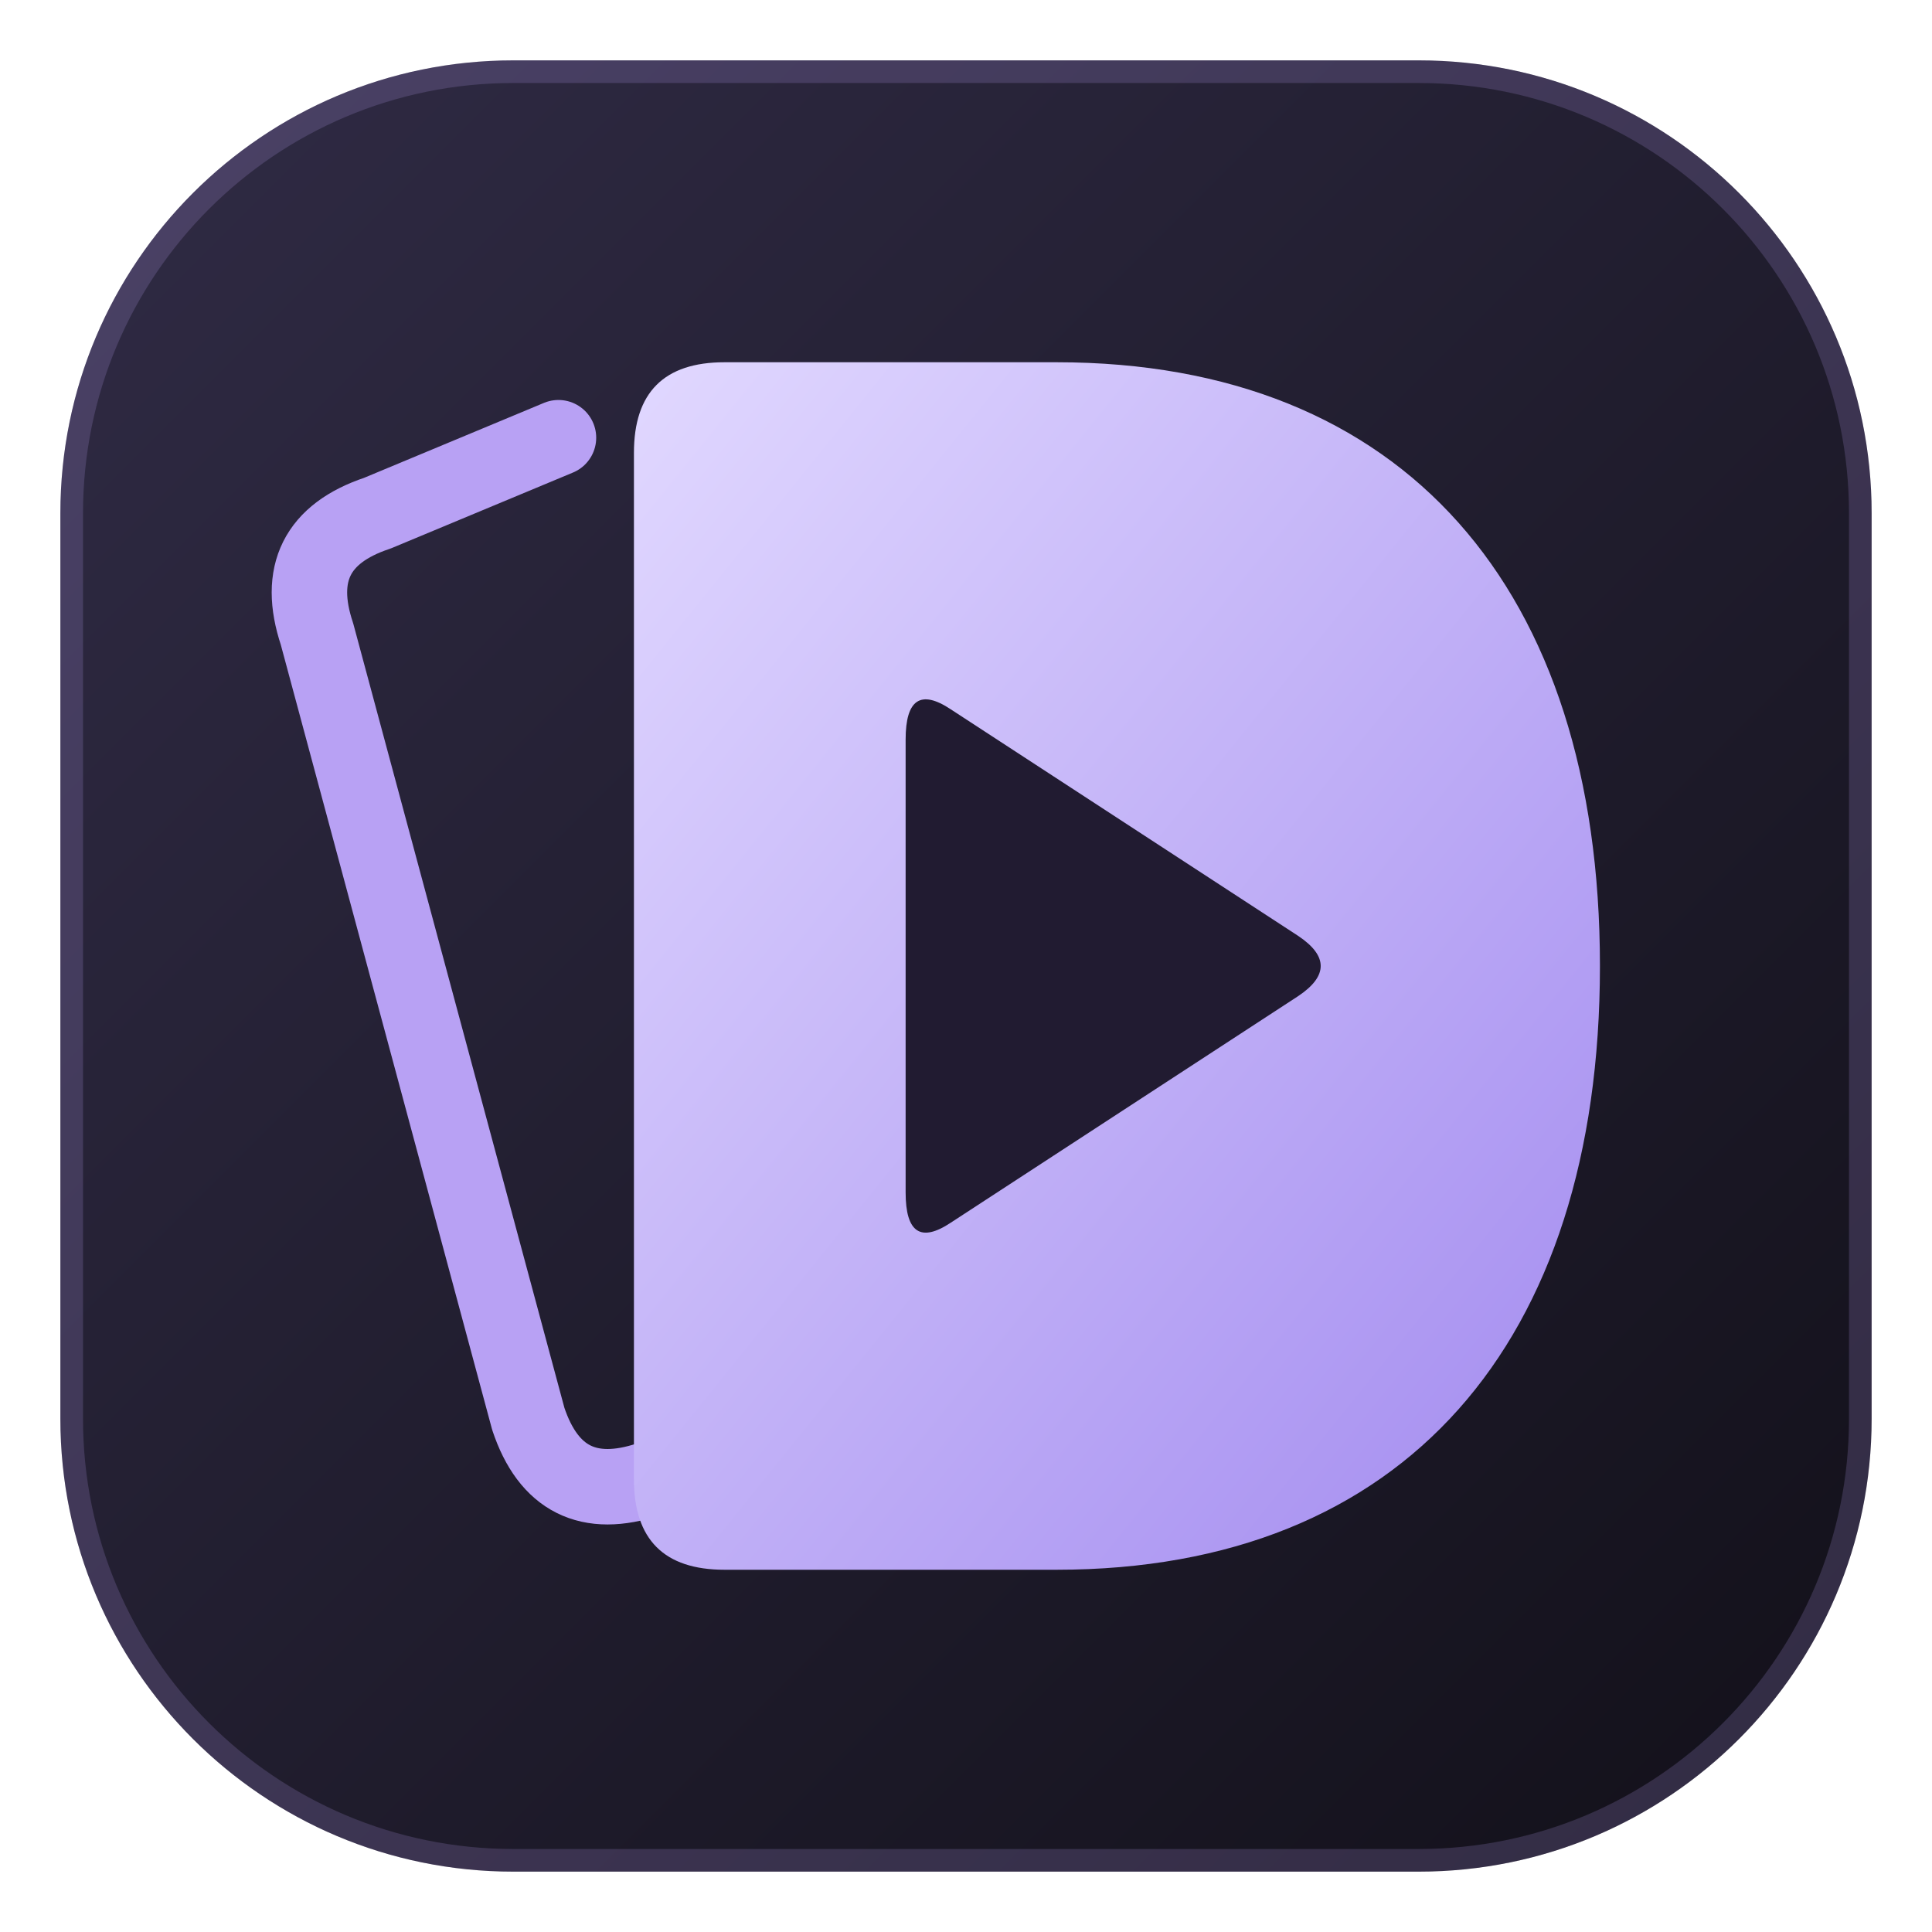
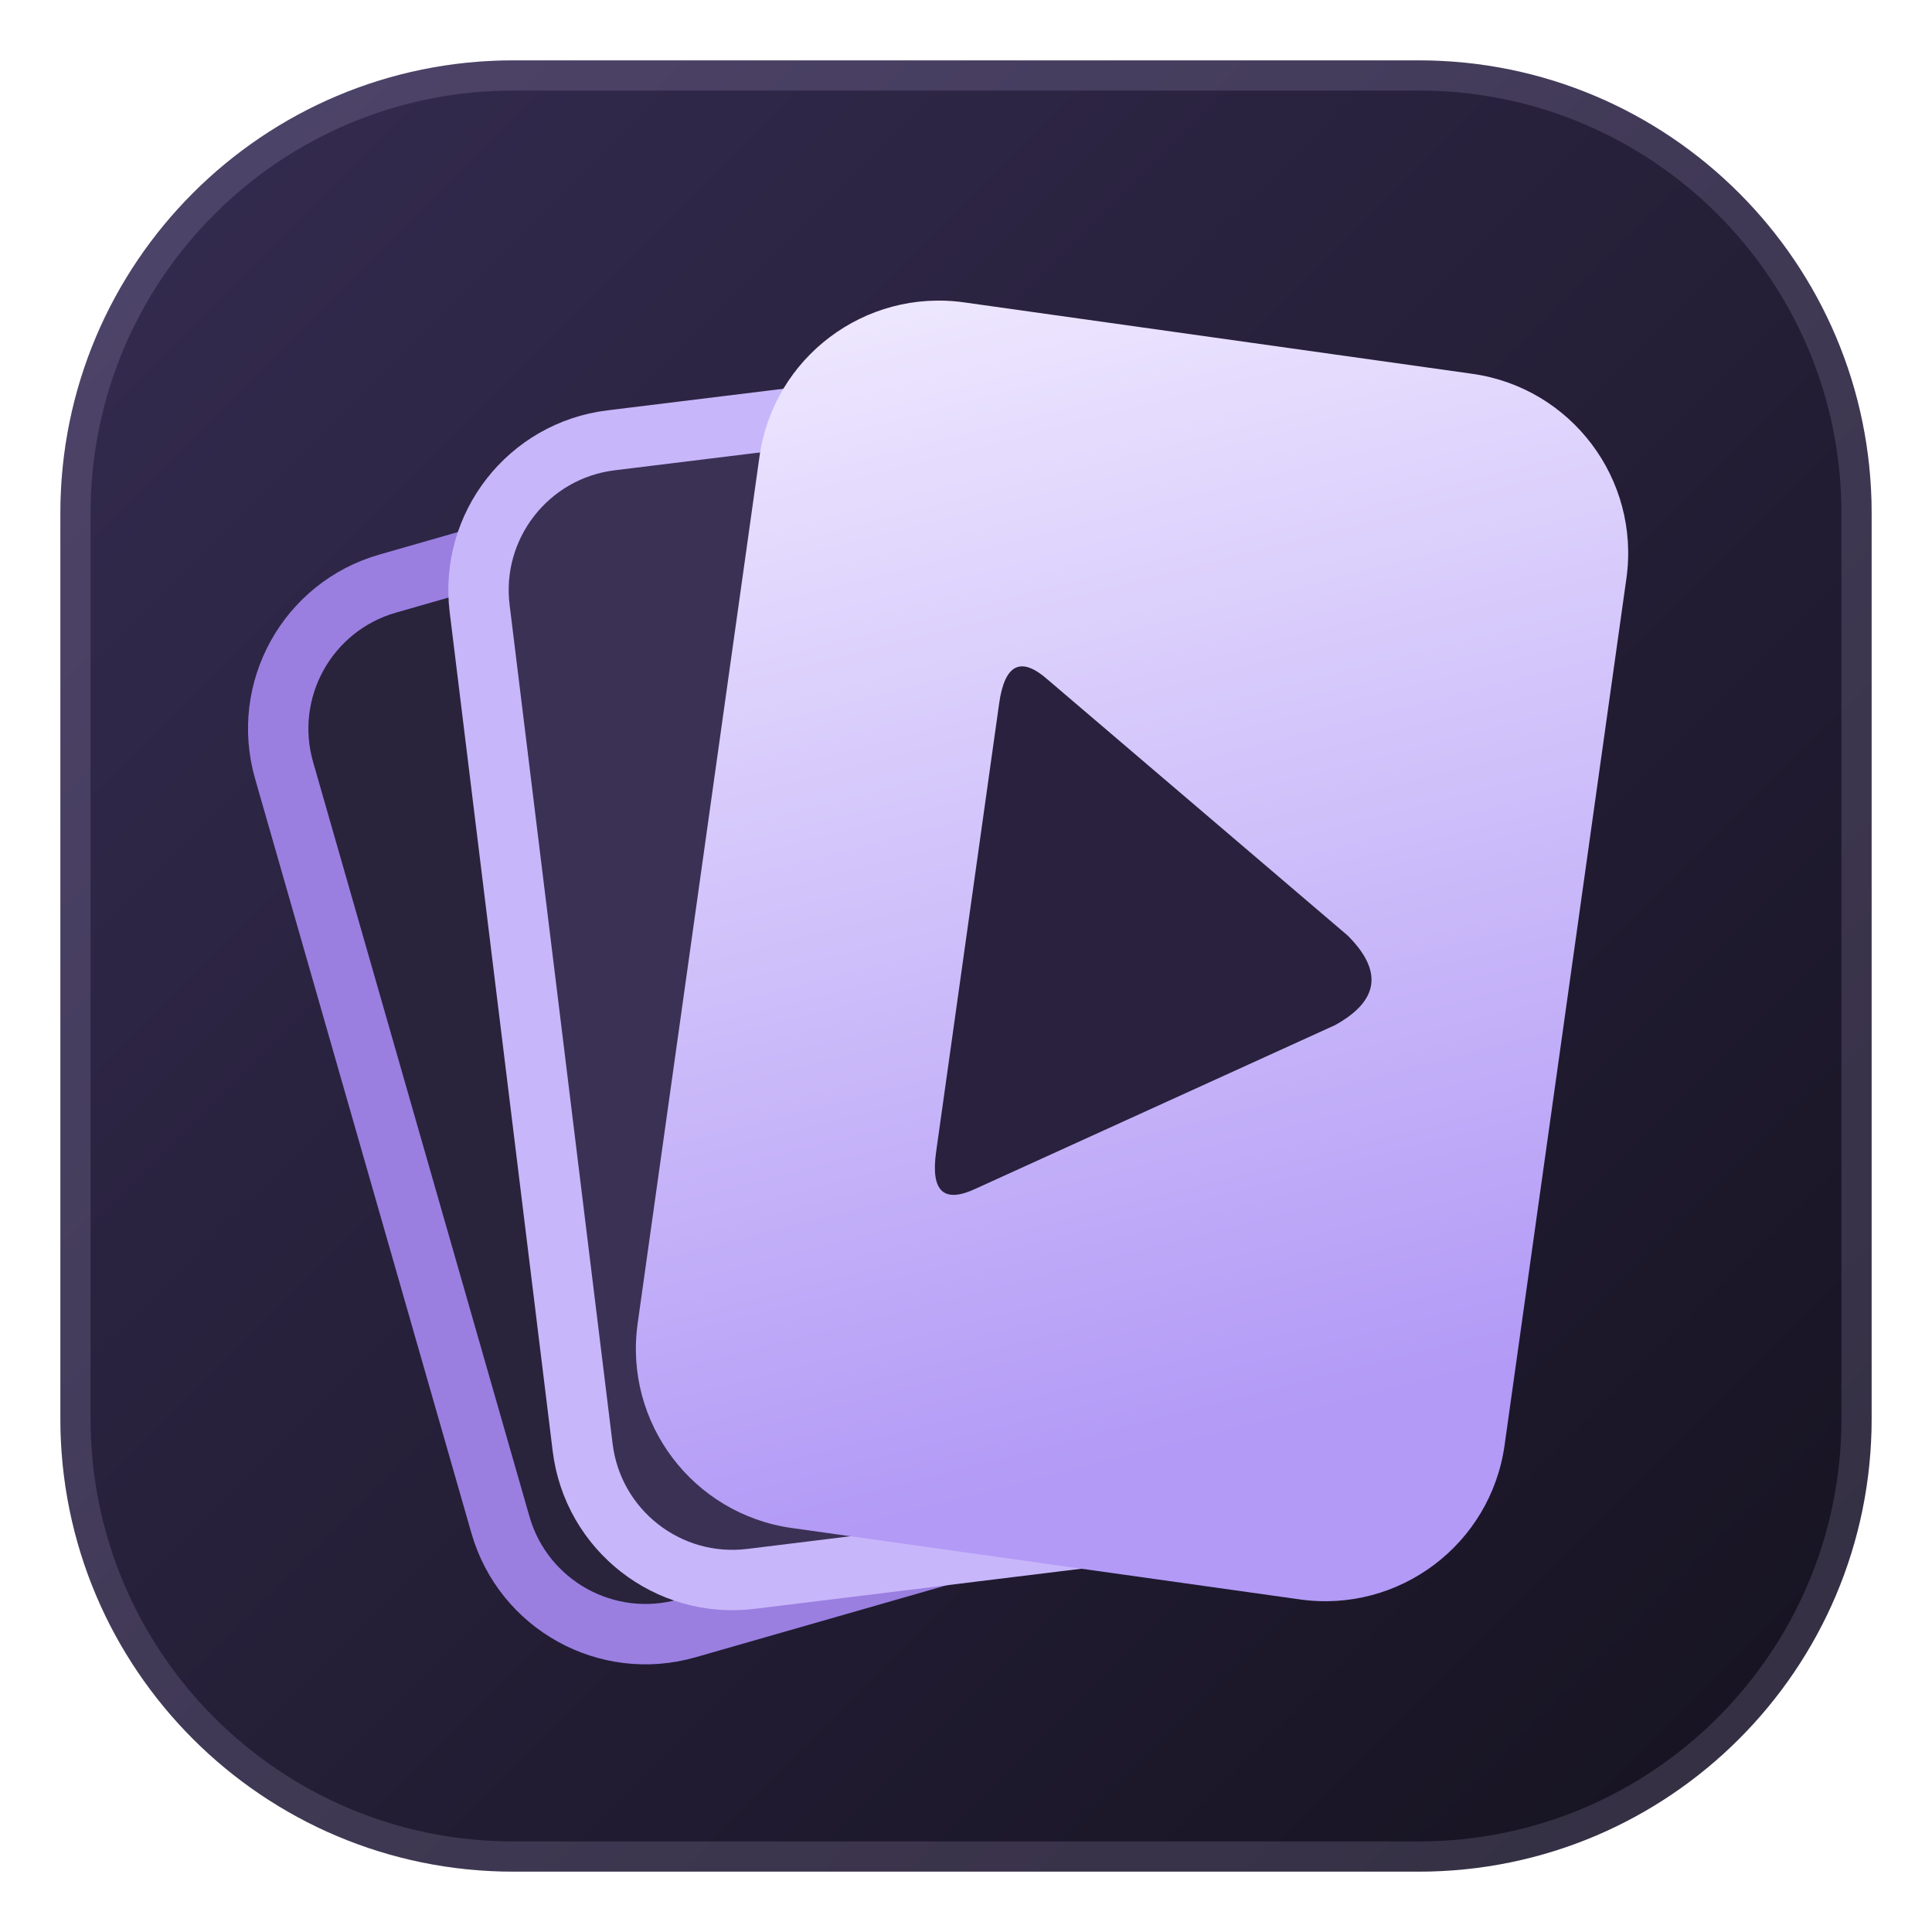
<svg xmlns="http://www.w3.org/2000/svg" viewBox="0 0 128 128" role="img" aria-label="AniDeck">
  <defs>
-     <linearGradient id="tile" x1="0" y1="0" x2="1" y2="1">
-       <stop stop-color="#302b45" />
-       <stop offset="1" stop-color="#121019" />
+     <linearGradient id="tile" x2="1" y2="1">
+       <stop stop-color="#352c51" />
+       <stop offset="1" stop-color="#15121f" />
    </linearGradient>
-     <linearGradient id="deck" x1="0" y1="0" x2="1" y2="1">
-       <stop stop-color="#e1d8ff" />
-       <stop offset="1" stop-color="#a28aef" />
+     <linearGradient id="card" x2=".3" y2="1">
+       <stop stop-color="#f0eaff" />
+       <stop offset="1" stop-color="#b29af6" />
    </linearGradient>
  </defs>
  <rect x="4" y="4" width="120" height="120" rx="30" fill="url(#tile)" />
-   <rect x="4.75" y="4.75" width="118.5" height="118.5" rx="29.25" fill="none" stroke="#c2aaff" stroke-opacity=".18" stroke-width="1.5" />
-   <path d="m37 29-12 5q-6 2-4 8l14 52q2 6 8 4l15-4" fill="none" stroke="#b8a1f4" stroke-width="5" stroke-linecap="round" stroke-linejoin="round" />
-   <path d="M48 24h22c23 0 36 15 36 40S93 104 70 104H48q-6 0-6-6V30q0-6 6-6Z" fill="url(#deck)" />
-   <path d="m63 47 23 15q3 2 0 4L63 81q-3 2-3-2V49q0-4 3-2Z" fill="#211b31" />
+   <rect x="5" y="5" width="118" height="118" rx="29" fill="none" stroke="#e1d4ff" stroke-opacity=".15" stroke-width="2" />
+   <rect x="25" y="33" width="51" height="72" rx="10" transform="rotate(-16 50.5 69)" fill="#29233c" stroke="#9a7fe1" stroke-width="4" />
+   <rect x="35" y="27" width="51" height="76" rx="10" transform="rotate(-7 60.5 65)" fill="#3b3155" stroke="#c8b6fa" stroke-width="4" />
+   <g transform="rotate(8 75 63)">
+     <rect x="46" y="22" width="58" height="82" rx="12" fill="url(#card)" />
+     <path d="M67 46q-3-2-3 2v30q0 4 3 2l22-14q4-3 0-6Z" fill="#29213d" />
+   </g>
</svg>
